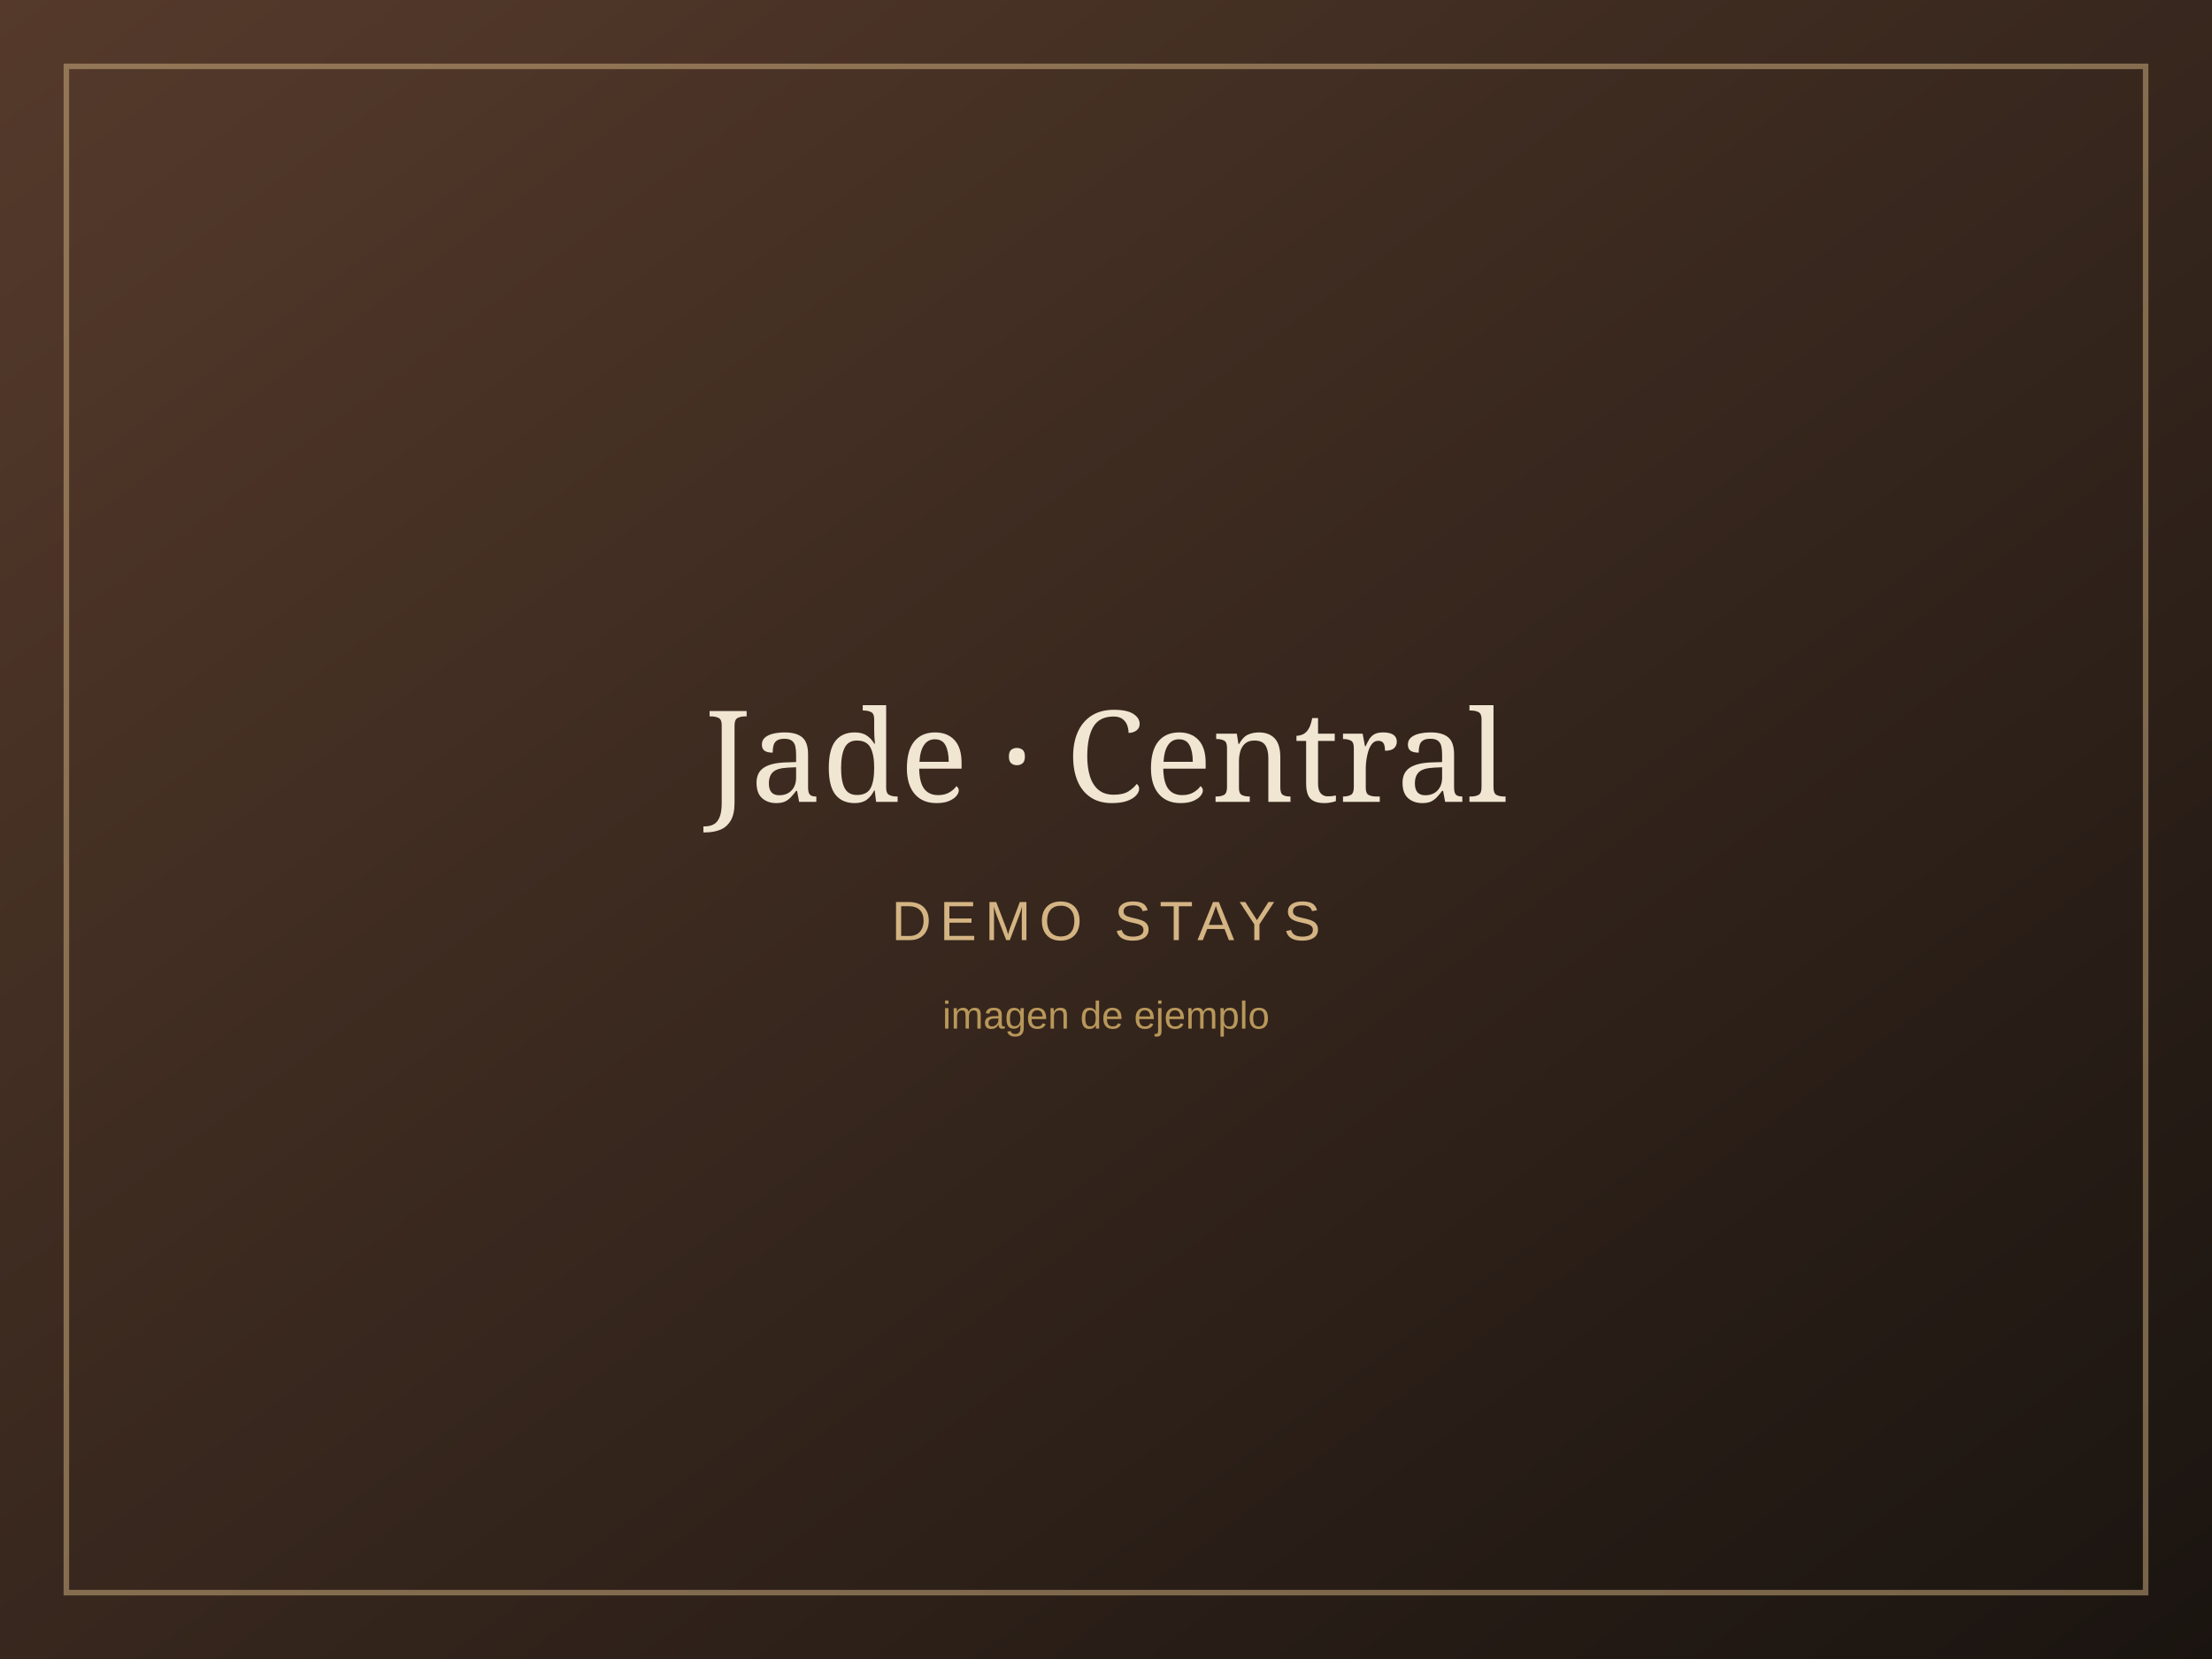
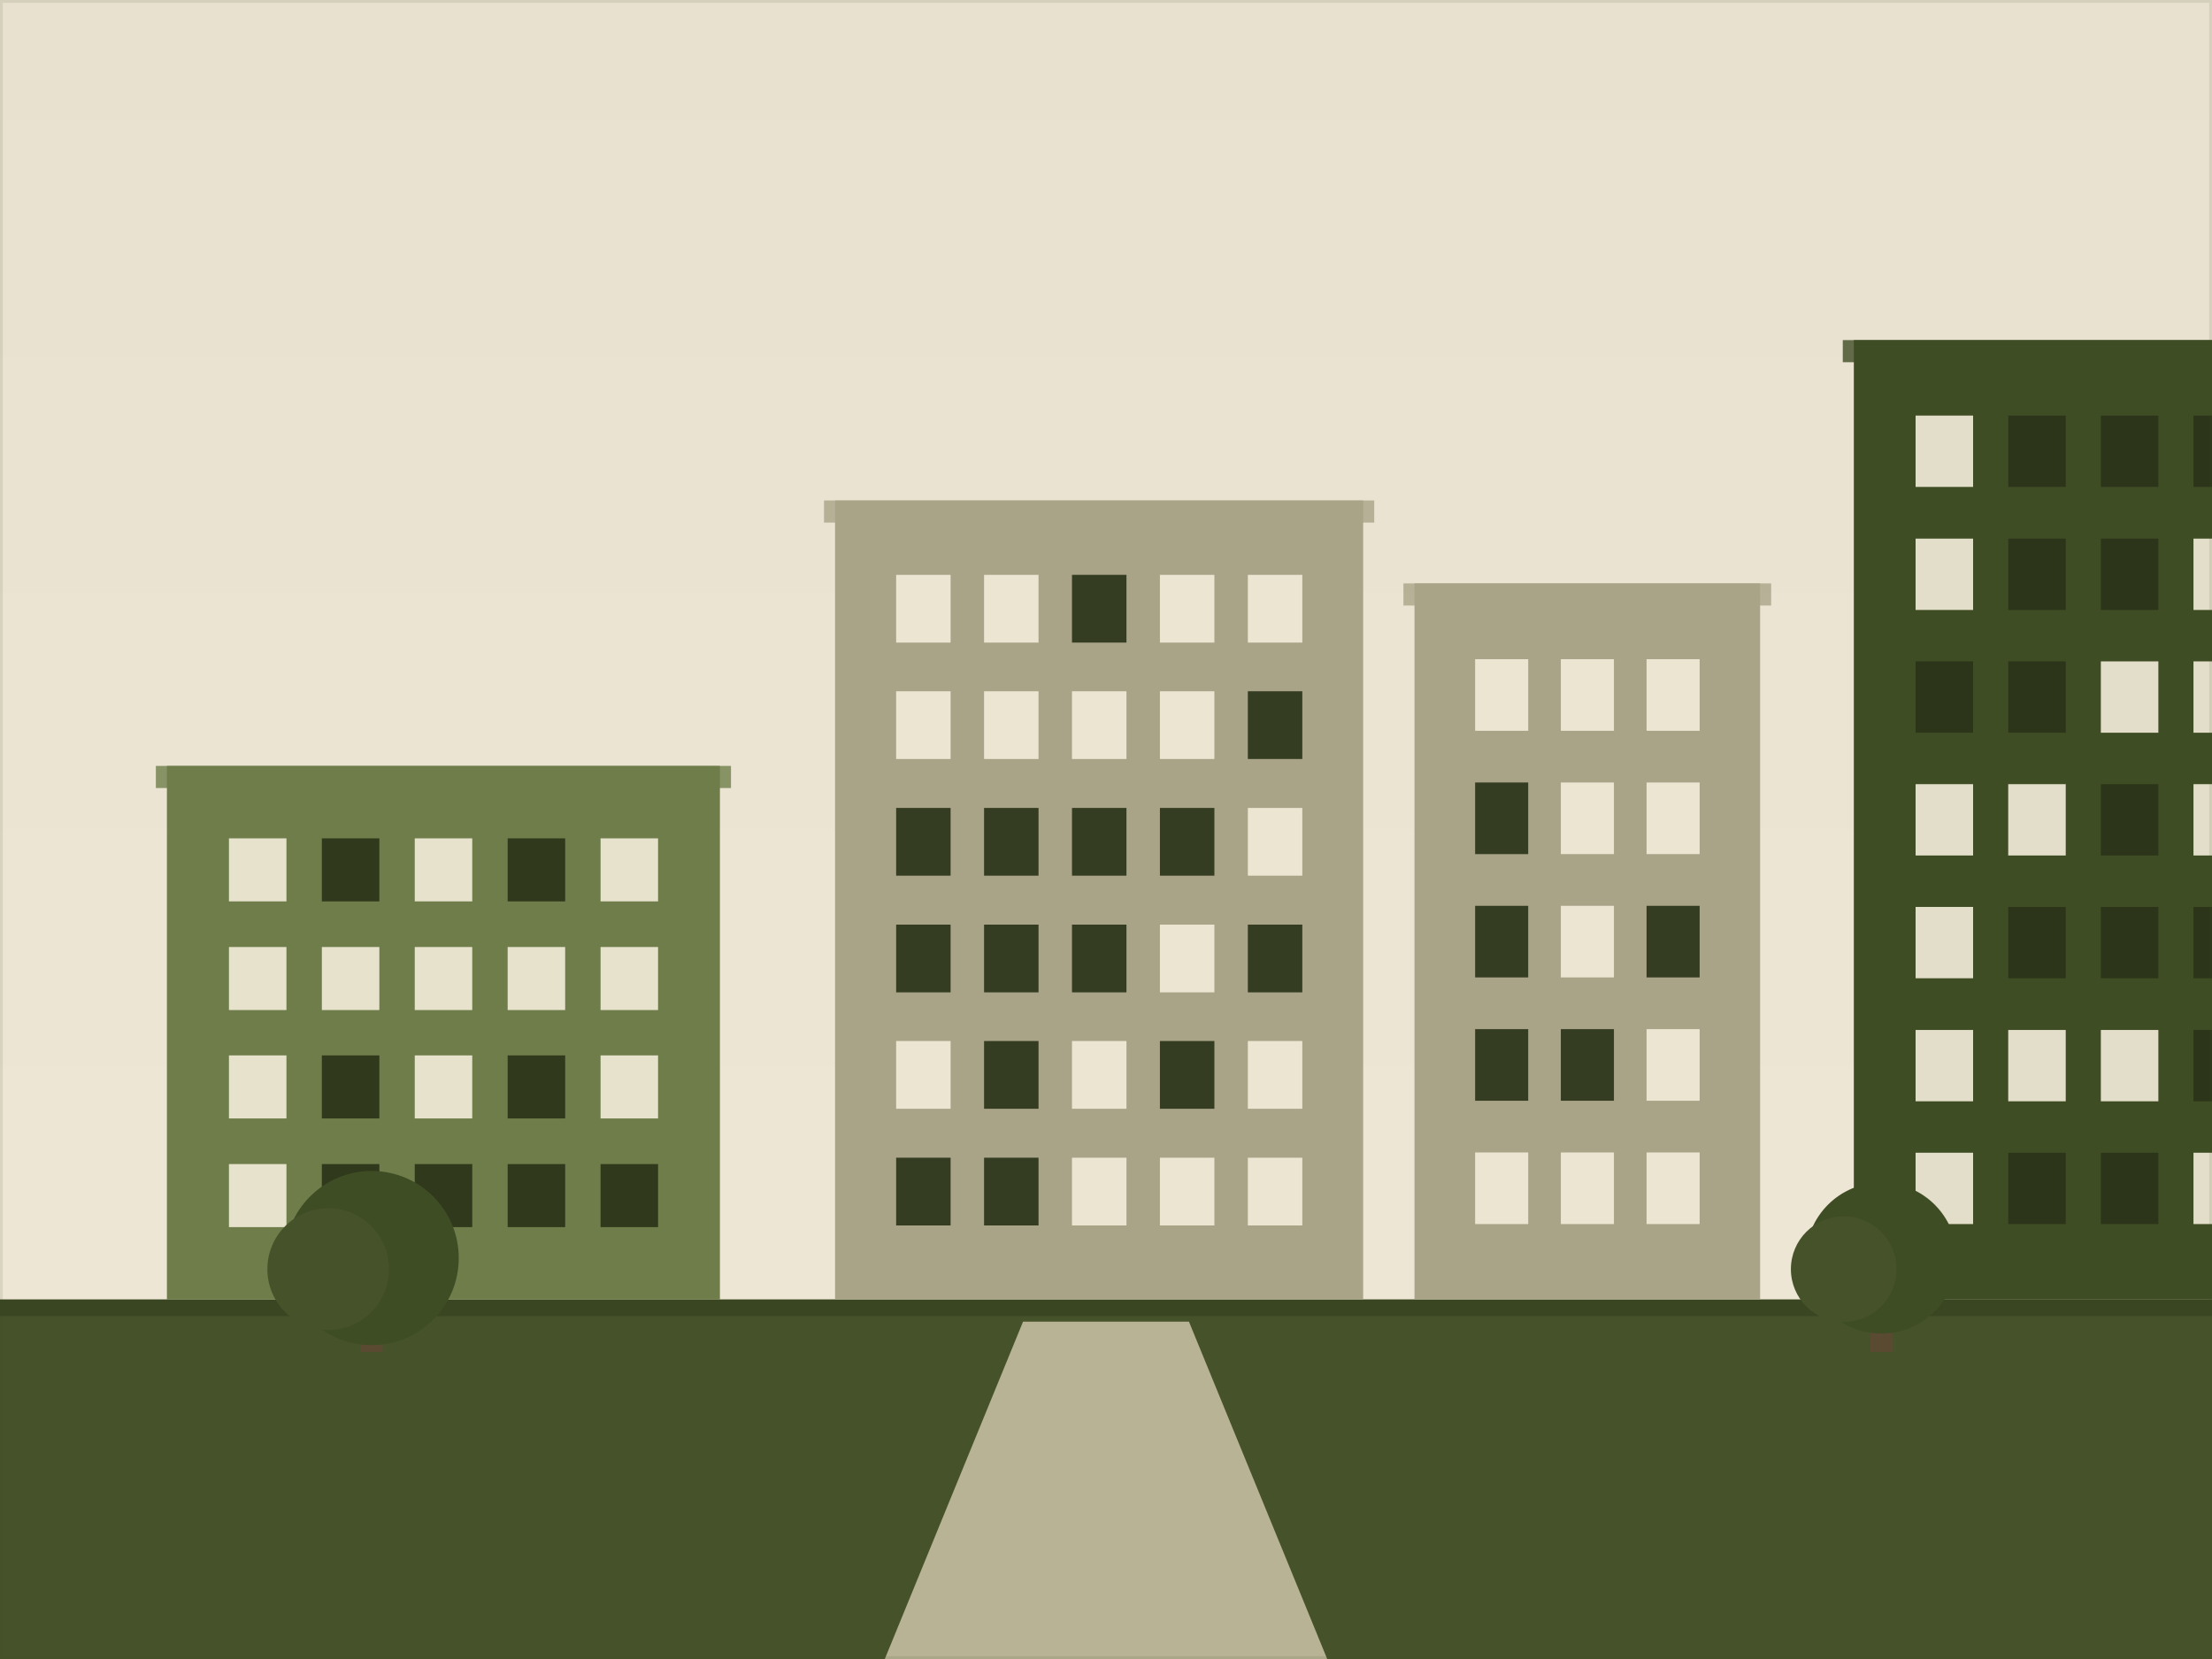
- <svg xmlns="http://www.w3.org/2000/svg" width="800" height="600" viewBox="0 0 800 600" role="img" aria-label="Jade · Central">
+ <svg xmlns="http://www.w3.org/2000/svg" width="800" height="600" viewBox="0 0 800 600" role="img" aria-label="Complejo residencial Demo Stays">
  <defs>
-     <linearGradient id="g" x1="0" y1="0" x2="1" y2="1">
-       <stop offset="0" stop-color="#553a2b" />
-       <stop offset="1" stop-color="#1a1410" />
+     <linearGradient id="sky" x1="0" y1="0" x2="0" y2="1">
+       <stop offset="0" stop-color="#e8e1cf" />
+       <stop offset="1" stop-color="#efe8d6" />
    </linearGradient>
  </defs>
-   <rect width="800" height="600" fill="url(#g)" />
-   <rect x="24" y="24" width="752" height="552" fill="none" stroke="#d4b483" stroke-opacity="0.5" stroke-width="2" />
-   <text x="400" y="290" font-family="Georgia, serif" font-size="46" fill="#f0e6d2" text-anchor="middle">Jade · Central</text>
-   <text x="400" y="340" font-family="Arial, sans-serif" font-size="20" fill="#d4b483" letter-spacing="3" text-anchor="middle">DEMO STAYS</text>
-   <text x="400" y="372" font-family="Arial, sans-serif" font-size="14" fill="#b8975a" text-anchor="middle">imagen de ejemplo</text>
+   <rect width="800" height="600" fill="url(#sky)" />
+   <rect x="0" y="470" width="800" height="130" fill="#46532a" />
+   <rect x="0" y="470" width="800" height="6" fill="#3a4522" />
+   <polygon points="320,600 480,600 430,478 370,478" fill="#cdc4a8" opacity="0.85" />
+   <rect x="60.366" y="277" width="200" height="193" fill="#6e7d4a" />
+   <rect x="56.366" y="277" width="208" height="8" fill="#6e7d4a" opacity="0.8" />
+   <rect x="82.8" y="303.2" width="20.8" height="22.8" fill="#f1ead7" opacity="0.92" />
+   <rect x="116.4" y="303.2" width="20.8" height="22.8" fill="#2a3318" opacity="0.92" />
+   <rect x="150.0" y="303.2" width="20.8" height="22.8" fill="#f1ead7" opacity="0.92" />
+   <rect x="183.6" y="303.2" width="20.8" height="22.8" fill="#2a3318" opacity="0.92" />
+   <rect x="217.2" y="303.2" width="20.8" height="22.8" fill="#f1ead7" opacity="0.92" />
+   <rect x="82.8" y="342.5" width="20.8" height="22.8" fill="#f1ead7" opacity="0.92" />
+   <rect x="116.4" y="342.5" width="20.8" height="22.8" fill="#f1ead7" opacity="0.92" />
+   <rect x="150.0" y="342.5" width="20.8" height="22.8" fill="#f1ead7" opacity="0.92" />
+   <rect x="183.6" y="342.5" width="20.8" height="22.8" fill="#f1ead7" opacity="0.92" />
+   <rect x="217.2" y="342.5" width="20.8" height="22.8" fill="#f1ead7" opacity="0.92" />
+   <rect x="82.8" y="381.7" width="20.8" height="22.8" fill="#f1ead7" opacity="0.92" />
+   <rect x="116.4" y="381.7" width="20.8" height="22.8" fill="#2a3318" opacity="0.92" />
+   <rect x="150.0" y="381.7" width="20.8" height="22.8" fill="#f1ead7" opacity="0.92" />
+   <rect x="183.6" y="381.7" width="20.8" height="22.8" fill="#2a3318" opacity="0.92" />
+   <rect x="217.2" y="381.7" width="20.8" height="22.8" fill="#f1ead7" opacity="0.92" />
+   <rect x="82.8" y="421.0" width="20.8" height="22.8" fill="#f1ead7" opacity="0.92" />
+   <rect x="116.4" y="421.0" width="20.8" height="22.8" fill="#2a3318" opacity="0.92" />
+   <rect x="150.0" y="421.0" width="20.8" height="22.8" fill="#2a3318" opacity="0.92" />
+   <rect x="183.6" y="421.0" width="20.8" height="22.8" fill="#2a3318" opacity="0.92" />
+   <rect x="217.2" y="421.0" width="20.8" height="22.8" fill="#2a3318" opacity="0.92" />
+   <rect x="302.011" y="181" width="191" height="289" fill="#a9a488" />
+   <rect x="298.011" y="181" width="199" height="8" fill="#a9a488" opacity="0.8" />
+   <rect x="324.1" y="207.9" width="19.7" height="24.5" fill="#f1ead7" opacity="0.92" />
+   <rect x="355.9" y="207.9" width="19.7" height="24.5" fill="#f1ead7" opacity="0.92" />
+   <rect x="387.7" y="207.9" width="19.7" height="24.5" fill="#2a3318" opacity="0.92" />
+   <rect x="419.5" y="207.9" width="19.7" height="24.5" fill="#f1ead7" opacity="0.92" />
+   <rect x="451.3" y="207.9" width="19.7" height="24.5" fill="#f1ead7" opacity="0.92" />
+   <rect x="324.1" y="250.0" width="19.7" height="24.5" fill="#f1ead7" opacity="0.92" />
+   <rect x="355.9" y="250.0" width="19.7" height="24.5" fill="#f1ead7" opacity="0.92" />
+   <rect x="387.7" y="250.0" width="19.7" height="24.5" fill="#f1ead7" opacity="0.92" />
+   <rect x="419.5" y="250.0" width="19.7" height="24.5" fill="#f1ead7" opacity="0.92" />
+   <rect x="451.3" y="250.0" width="19.7" height="24.5" fill="#2a3318" opacity="0.92" />
+   <rect x="324.1" y="292.2" width="19.7" height="24.5" fill="#2a3318" opacity="0.92" />
+   <rect x="355.9" y="292.2" width="19.7" height="24.5" fill="#2a3318" opacity="0.92" />
+   <rect x="387.7" y="292.2" width="19.7" height="24.5" fill="#2a3318" opacity="0.92" />
+   <rect x="419.5" y="292.2" width="19.7" height="24.5" fill="#2a3318" opacity="0.92" />
+   <rect x="451.3" y="292.2" width="19.7" height="24.5" fill="#f1ead7" opacity="0.92" />
+   <rect x="324.1" y="334.4" width="19.7" height="24.5" fill="#2a3318" opacity="0.92" />
+   <rect x="355.9" y="334.4" width="19.7" height="24.5" fill="#2a3318" opacity="0.92" />
+   <rect x="387.7" y="334.4" width="19.7" height="24.5" fill="#2a3318" opacity="0.92" />
+   <rect x="419.5" y="334.4" width="19.7" height="24.5" fill="#f1ead7" opacity="0.92" />
+   <rect x="451.3" y="334.4" width="19.7" height="24.5" fill="#2a3318" opacity="0.92" />
+   <rect x="324.1" y="376.5" width="19.7" height="24.5" fill="#f1ead7" opacity="0.92" />
+   <rect x="355.9" y="376.5" width="19.7" height="24.5" fill="#2a3318" opacity="0.92" />
+   <rect x="387.7" y="376.5" width="19.7" height="24.5" fill="#f1ead7" opacity="0.92" />
+   <rect x="419.5" y="376.5" width="19.7" height="24.5" fill="#2a3318" opacity="0.92" />
+   <rect x="451.3" y="376.5" width="19.7" height="24.5" fill="#f1ead7" opacity="0.92" />
+   <rect x="324.1" y="418.7" width="19.7" height="24.5" fill="#2a3318" opacity="0.92" />
+   <rect x="355.9" y="418.7" width="19.7" height="24.5" fill="#2a3318" opacity="0.92" />
+   <rect x="387.7" y="418.7" width="19.7" height="24.5" fill="#f1ead7" opacity="0.92" />
+   <rect x="419.5" y="418.7" width="19.7" height="24.5" fill="#f1ead7" opacity="0.92" />
+   <rect x="451.3" y="418.7" width="19.7" height="24.5" fill="#f1ead7" opacity="0.92" />
+   <rect x="511.568" y="211" width="125" height="259" fill="#a9a488" />
+   <rect x="507.568" y="211" width="133" height="8" fill="#a9a488" opacity="0.8" />
+   <rect x="533.5" y="238.4" width="19.2" height="25.9" fill="#f1ead7" opacity="0.92" />
+   <rect x="564.5" y="238.4" width="19.2" height="25.9" fill="#f1ead7" opacity="0.92" />
+   <rect x="595.5" y="238.4" width="19.2" height="25.9" fill="#f1ead7" opacity="0.92" />
+   <rect x="533.5" y="283.0" width="19.2" height="25.9" fill="#2a3318" opacity="0.92" />
+   <rect x="564.5" y="283.0" width="19.2" height="25.9" fill="#f1ead7" opacity="0.92" />
+   <rect x="595.5" y="283.0" width="19.2" height="25.9" fill="#f1ead7" opacity="0.92" />
+   <rect x="533.5" y="327.6" width="19.2" height="25.9" fill="#2a3318" opacity="0.92" />
+   <rect x="564.5" y="327.6" width="19.2" height="25.9" fill="#f1ead7" opacity="0.92" />
+   <rect x="595.5" y="327.6" width="19.2" height="25.9" fill="#2a3318" opacity="0.92" />
+   <rect x="533.5" y="372.2" width="19.2" height="25.9" fill="#2a3318" opacity="0.92" />
+   <rect x="564.5" y="372.2" width="19.2" height="25.9" fill="#2a3318" opacity="0.92" />
+   <rect x="595.5" y="372.2" width="19.2" height="25.9" fill="#f1ead7" opacity="0.92" />
+   <rect x="533.5" y="416.8" width="19.2" height="25.9" fill="#f1ead7" opacity="0.92" />
+   <rect x="564.5" y="416.8" width="19.2" height="25.9" fill="#f1ead7" opacity="0.92" />
+   <rect x="595.5" y="416.8" width="19.2" height="25.9" fill="#f1ead7" opacity="0.92" />
+   <rect x="670.465" y="123" width="166" height="347" fill="#3f4d24" />
+   <rect x="666.465" y="123" width="174" height="8" fill="#3f4d24" opacity="0.8" />
+   <rect x="692.8" y="150.3" width="20.8" height="25.8" fill="#f1ead7" opacity="0.92" />
+   <rect x="726.3" y="150.3" width="20.8" height="25.8" fill="#2a3318" opacity="0.92" />
+   <rect x="759.8" y="150.3" width="20.8" height="25.8" fill="#2a3318" opacity="0.92" />
+   <rect x="793.3" y="150.3" width="20.8" height="25.8" fill="#2a3318" opacity="0.92" />
+   <rect x="692.8" y="194.8" width="20.8" height="25.8" fill="#f1ead7" opacity="0.92" />
+   <rect x="726.3" y="194.8" width="20.8" height="25.8" fill="#2a3318" opacity="0.92" />
+   <rect x="759.8" y="194.8" width="20.8" height="25.8" fill="#2a3318" opacity="0.92" />
+   <rect x="793.3" y="194.8" width="20.8" height="25.8" fill="#f1ead7" opacity="0.92" />
+   <rect x="692.8" y="239.2" width="20.8" height="25.8" fill="#2a3318" opacity="0.92" />
+   <rect x="726.3" y="239.2" width="20.8" height="25.8" fill="#2a3318" opacity="0.92" />
+   <rect x="759.8" y="239.2" width="20.8" height="25.8" fill="#f1ead7" opacity="0.92" />
+   <rect x="793.3" y="239.2" width="20.8" height="25.8" fill="#f1ead7" opacity="0.92" />
+   <rect x="692.8" y="283.6" width="20.8" height="25.8" fill="#f1ead7" opacity="0.92" />
+   <rect x="726.3" y="283.6" width="20.8" height="25.8" fill="#f1ead7" opacity="0.92" />
+   <rect x="759.8" y="283.6" width="20.8" height="25.8" fill="#2a3318" opacity="0.92" />
+   <rect x="793.3" y="283.6" width="20.8" height="25.8" fill="#f1ead7" opacity="0.92" />
+   <rect x="692.8" y="328.0" width="20.8" height="25.8" fill="#f1ead7" opacity="0.92" />
+   <rect x="726.3" y="328.0" width="20.8" height="25.8" fill="#2a3318" opacity="0.92" />
+   <rect x="759.8" y="328.0" width="20.8" height="25.8" fill="#2a3318" opacity="0.92" />
+   <rect x="793.3" y="328.0" width="20.8" height="25.8" fill="#2a3318" opacity="0.92" />
+   <rect x="692.8" y="372.5" width="20.8" height="25.8" fill="#f1ead7" opacity="0.92" />
+   <rect x="726.3" y="372.5" width="20.8" height="25.8" fill="#f1ead7" opacity="0.92" />
+   <rect x="759.8" y="372.5" width="20.8" height="25.8" fill="#f1ead7" opacity="0.92" />
+   <rect x="793.3" y="372.5" width="20.8" height="25.8" fill="#2a3318" opacity="0.92" />
+   <rect x="692.8" y="416.9" width="20.8" height="25.8" fill="#f1ead7" opacity="0.92" />
+   <rect x="726.3" y="416.9" width="20.8" height="25.8" fill="#2a3318" opacity="0.92" />
+   <rect x="759.8" y="416.9" width="20.8" height="25.8" fill="#2a3318" opacity="0.92" />
+   <rect x="793.3" y="416.9" width="20.8" height="25.8" fill="#f1ead7" opacity="0.92" />
+   <rect x="130.41" y="455" width="8" height="34" fill="#5a4a32" />
+   <circle cx="134.41" cy="455" r="31.5" fill="#3f4d24" />
+   <circle cx="118.7" cy="459.0" r="22.0" fill="#46532a" />
+   <rect x="676.423" y="455" width="8" height="34" fill="#5a4a32" />
+   <circle cx="680.423" cy="455" r="27.3" fill="#3f4d24" />
+   <circle cx="666.8" cy="459.0" r="19.1" fill="#46532a" />
+   <rect x="0.5" y="0.5" width="799" height="599" fill="none" stroke="#3f4d24" stroke-opacity="0.12" />
</svg>
